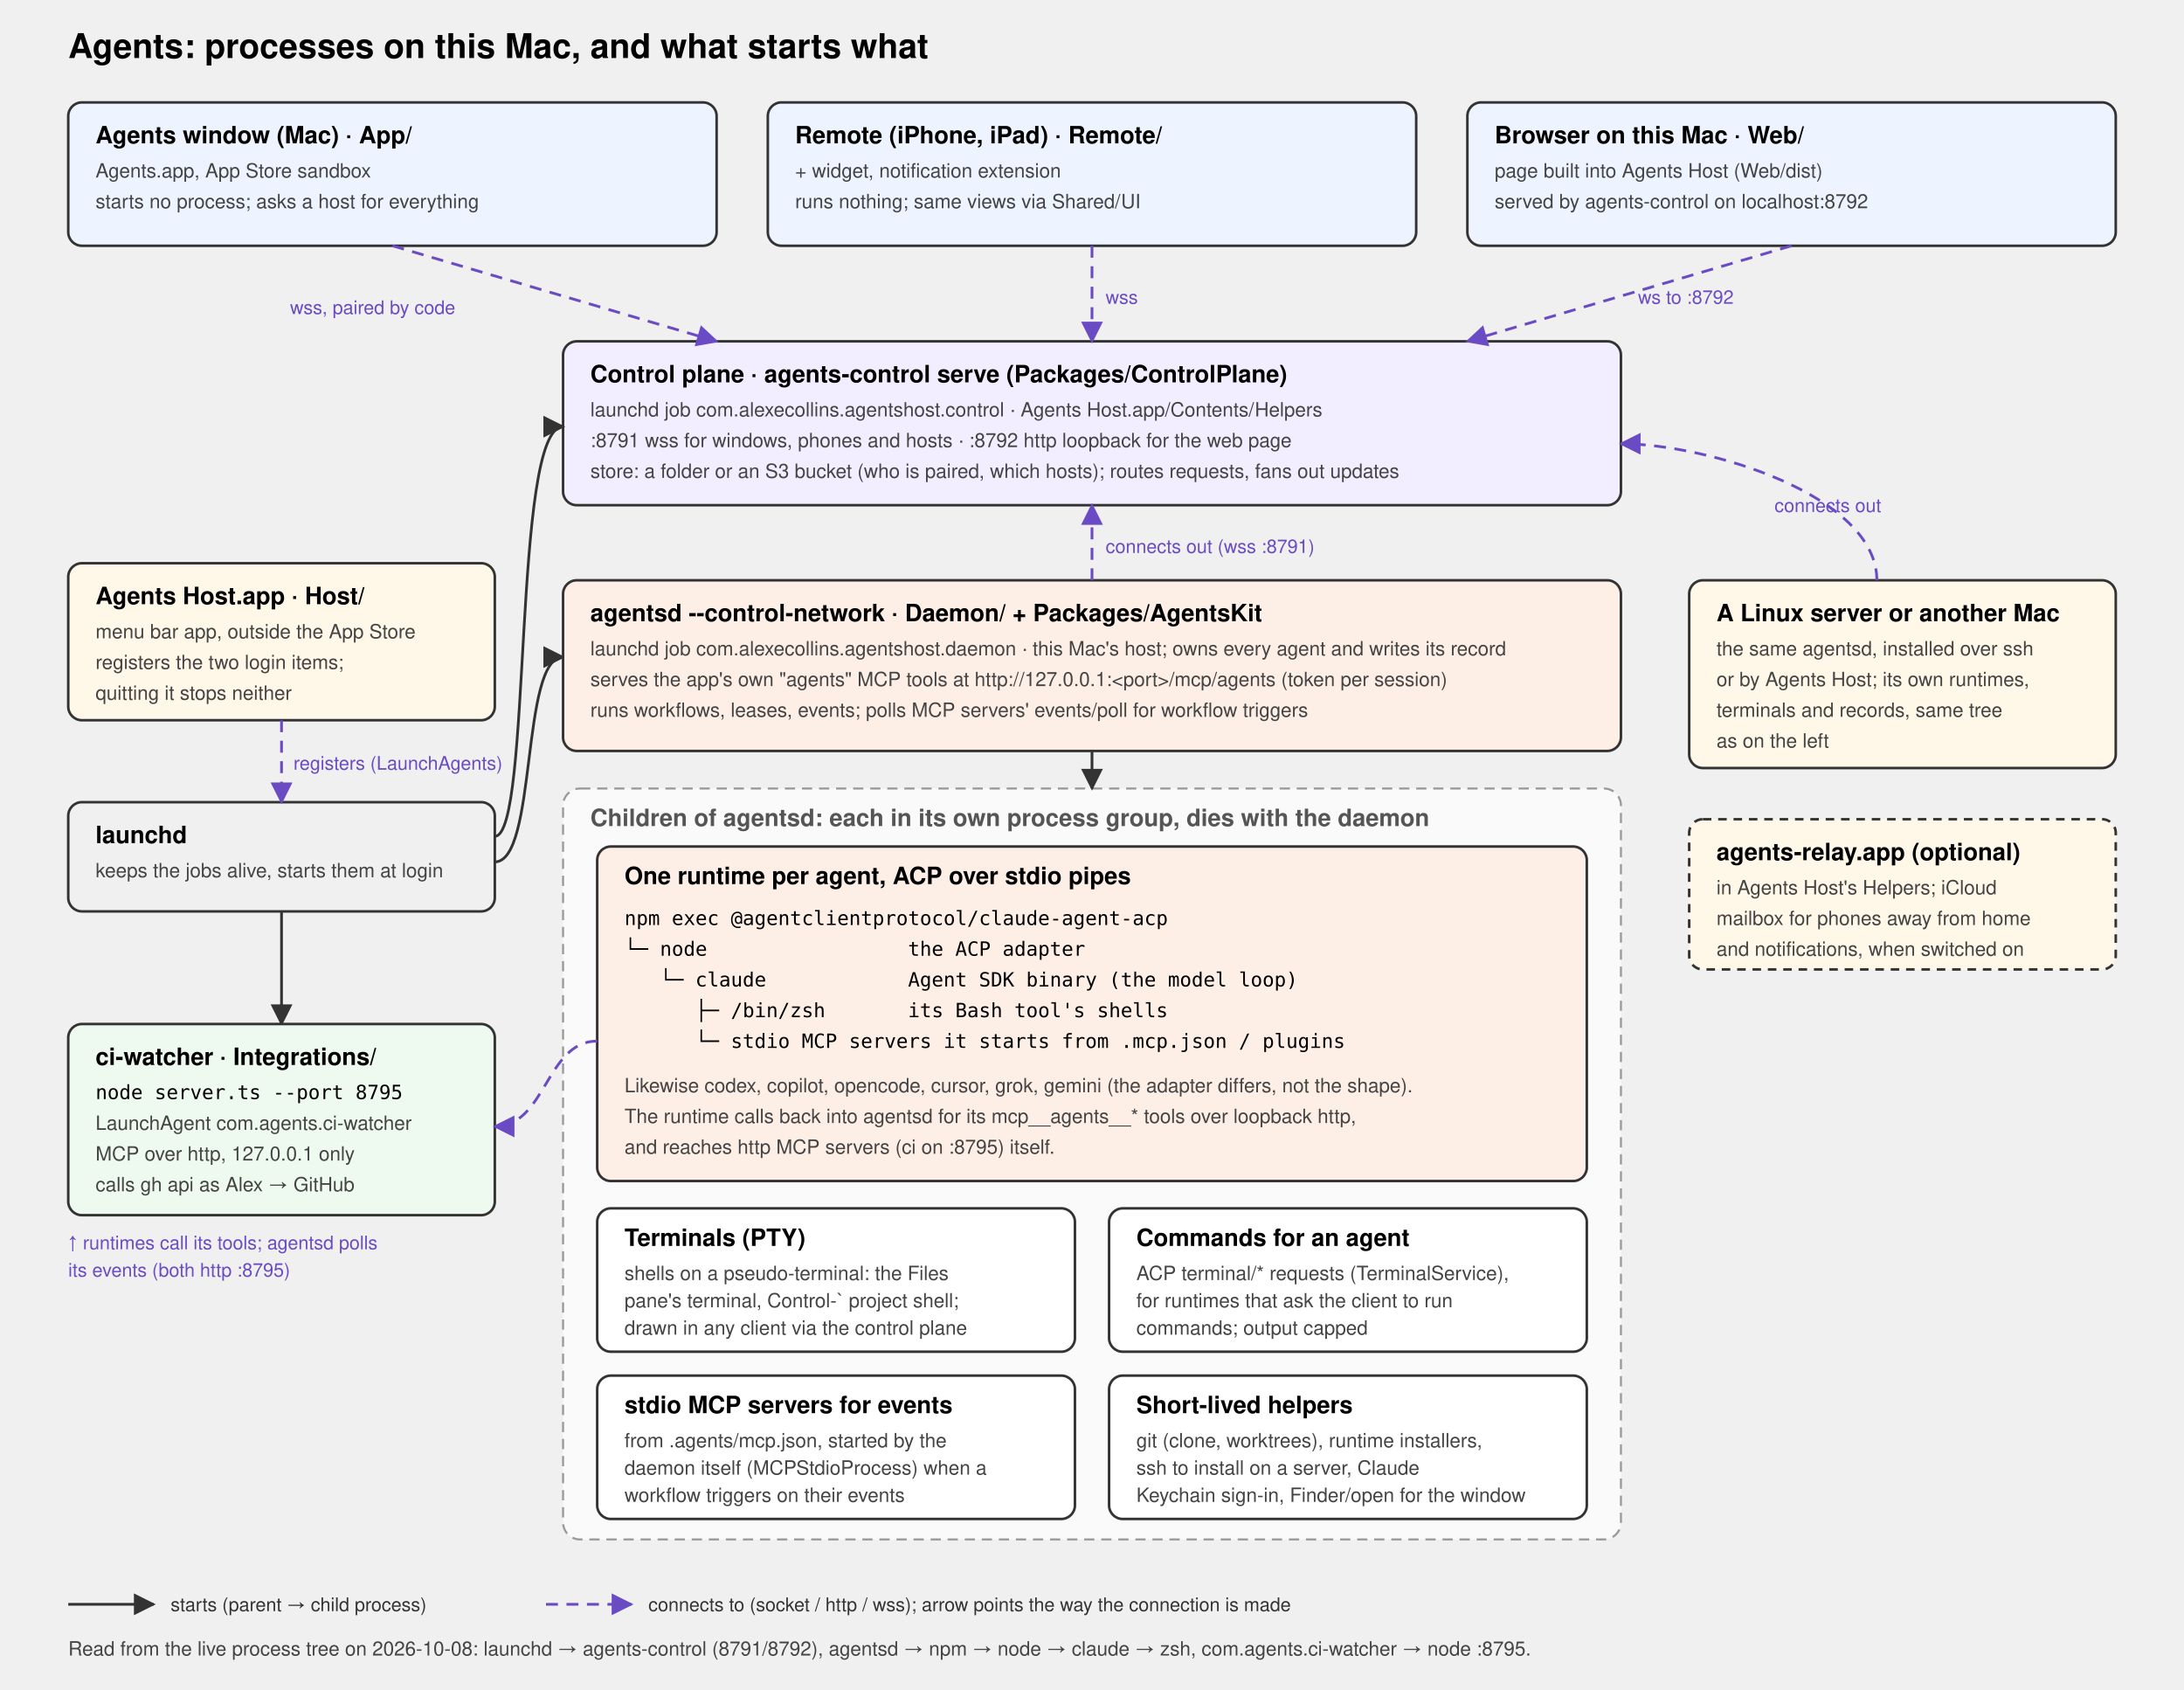
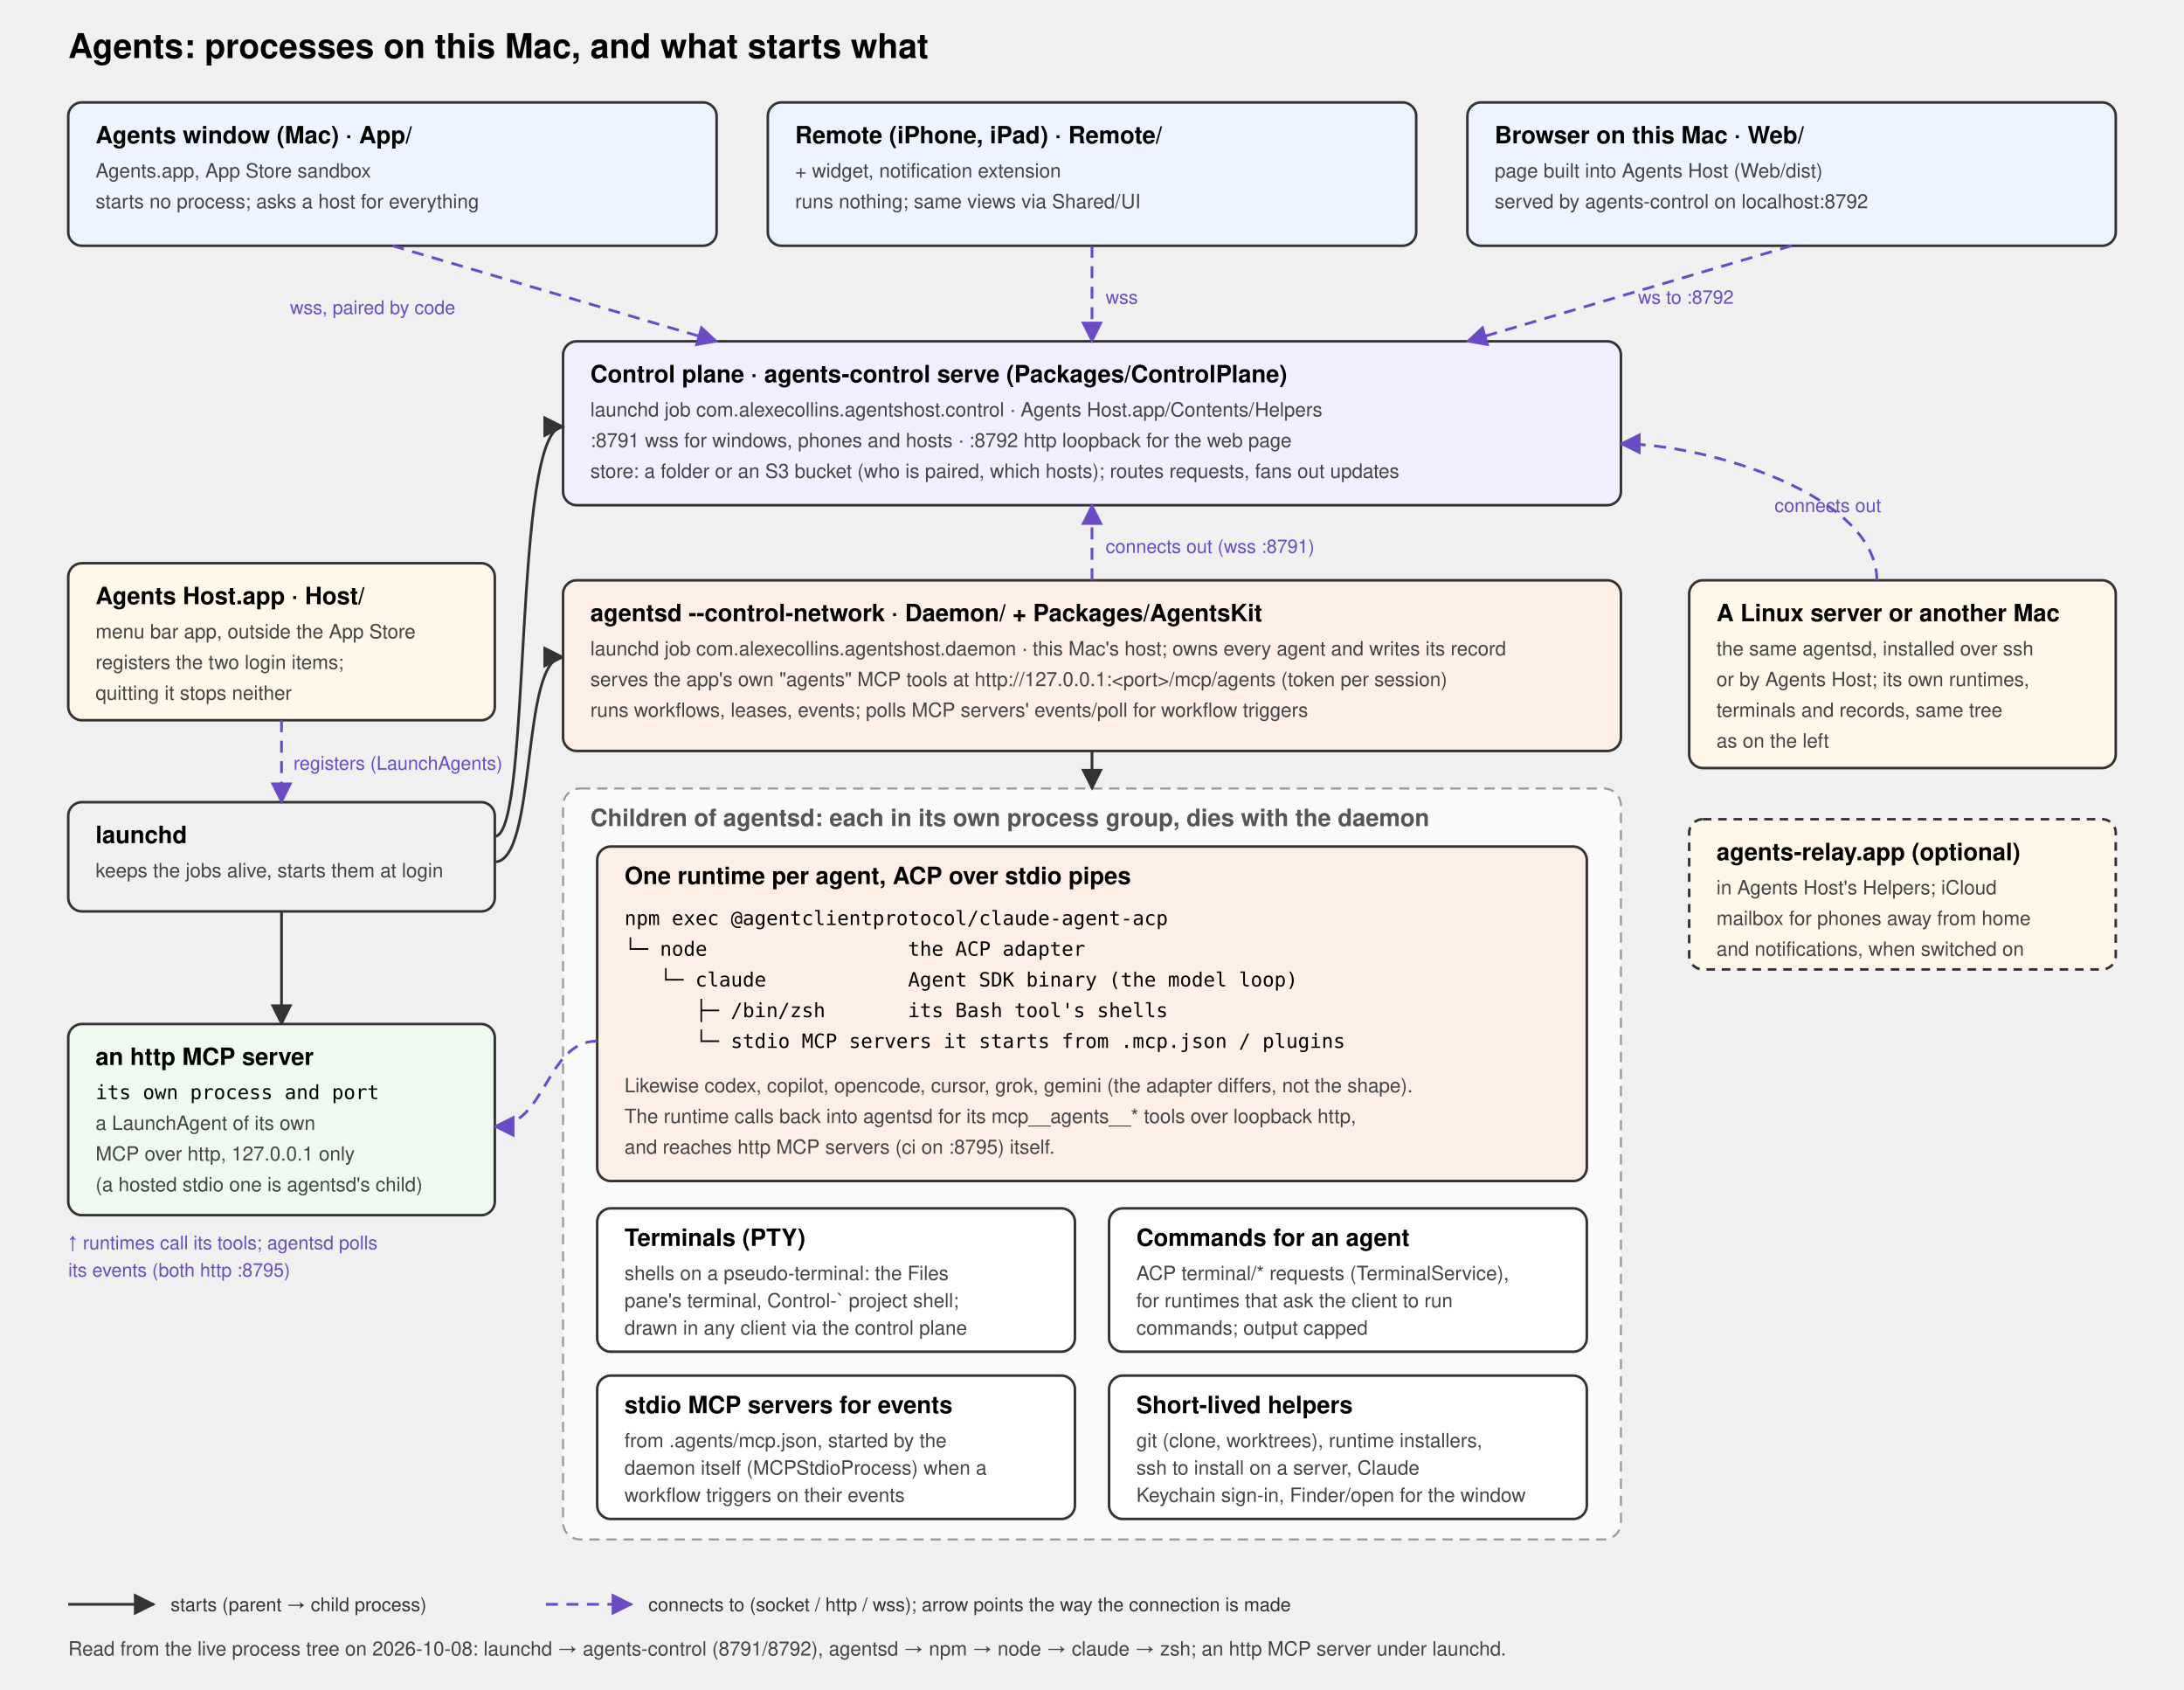
<svg xmlns="http://www.w3.org/2000/svg" xml:space="preserve" viewBox="0 0 1280 990" width="1280" height="990" font-family="-apple-system, Helvetica, Arial, sans-serif" font-size="13">
  <defs>
    <marker id="solid" viewBox="0 0 10 10" refX="9" refY="5" markerWidth="8" markerHeight="8" orient="auto-start-reverse">
      <path d="M0,0 L10,5 L0,10 z" fill="#333" />
    </marker>
    <marker id="dash" viewBox="0 0 10 10" refX="9" refY="5" markerWidth="8" markerHeight="8" orient="auto-start-reverse">
      <path d="M0,0 L10,5 L0,10 z" fill="#6a4bc4" />
    </marker>
    <style>
      .box { fill: #fff; stroke: #333; stroke-width: 1.5; rx: 8; }
      .client { fill: #eef4ff; }
      .cp { fill: #f3eeff; }
      .host { fill: #fff7e8; }
      .daemon { fill: #fdeee6; }
      .ext { fill: #eefaf0; }
      .group { fill: #fafafa; stroke: #999; stroke-width: 1.2; stroke-dasharray: 6 4; rx: 10; }
      .title { font-weight: 700; font-size: 14px; }
      .small { font-size: 11.5px; fill: #444; }
      .mono { font-family: Menlo, monospace; font-size: 11.5px; white-space: pre; }
      .spawn { stroke: #333; stroke-width: 1.6; fill: none; marker-end: url(#solid); }
      .conn { stroke: #6a4bc4; stroke-width: 1.6; fill: none; stroke-dasharray: 7 5; marker-end: url(#dash); }
      .lbl { font-size: 11px; fill: #6a4bc4; }
      .lbls { font-size: 11px; fill: #333; }
    </style>
  </defs>
  <text x="40" y="34" font-size="20" font-weight="700">Agents: processes on this Mac, and what starts what</text>
  <rect class="box client" x="40" y="60" width="380" height="84" />
  <text class="title" x="56" y="84">Agents window (Mac) · App/</text>
  <text class="small" x="56" y="104">Agents.app, App Store sandbox</text>
  <text class="small" x="56" y="122">starts no process; asks a host for everything</text>
  <rect class="box client" x="450" y="60" width="380" height="84" />
  <text class="title" x="466" y="84">Remote (iPhone, iPad) · Remote/</text>
  <text class="small" x="466" y="104">+ widget, notification extension</text>
  <text class="small" x="466" y="122">runs nothing; same views via Shared/UI</text>
  <rect class="box client" x="860" y="60" width="380" height="84" />
  <text class="title" x="876" y="84">Browser on this Mac · Web/</text>
  <text class="small" x="876" y="104">page built into Agents Host (Web/dist)</text>
  <text class="small" x="876" y="122">served by agents-control on localhost:8792</text>
  <rect class="box cp" x="330" y="200" width="620" height="96" />
  <text class="title" x="346" y="224">Control plane · agents-control serve (Packages/ControlPlane)</text>
  <text class="small" x="346" y="244">launchd job com.alexecollins.agentshost.control · Agents Host.app/Contents/Helpers</text>
  <text class="small" x="346" y="262">:8791 wss for windows, phones and hosts · :8792 http loopback for the web page</text>
  <text class="small" x="346" y="280">store: a folder or an S3 bucket (who is paired, which hosts); routes requests, fans out updates</text>
  <path class="conn" d="M230,144 L420,200" />
  <path class="conn" d="M640,144 L640,200" />
  <path class="conn" d="M1050,144 L860,200" />
  <text class="lbl" x="170" y="184">wss, paired by code</text>
  <text class="lbl" x="648" y="178">wss</text>
  <text class="lbl" x="960" y="178">ws to :8792</text>
  <rect class="box host" x="40" y="330" width="250" height="92" />
  <text class="title" x="56" y="354">Agents Host.app · Host/</text>
  <text class="small" x="56" y="374">menu bar app, outside the App Store</text>
  <text class="small" x="56" y="392">registers the two login items;</text>
  <text class="small" x="56" y="410">quitting it stops neither</text>
  <rect class="box" x="40" y="470" width="250" height="64" style="fill:#f0f0f0" />
  <text class="title" x="56" y="494">launchd</text>
  <text class="small" x="56" y="514">keeps the jobs alive, starts them at login</text>
  <path class="conn" d="M165,422 L165,470" />
  <text class="lbl" x="172" y="451">registers (LaunchAgents)</text>
  <path class="spawn" d="M290,490 C312,490 300,250 330,250" />
  <path class="spawn" d="M290,505 C315,505 305,385 330,385" />
  <path class="spawn" d="M165,534 L165,600" />
  <rect class="box ext" x="40" y="600" width="250" height="112" />
-   <text class="title" x="56" y="624">ci-watcher · Integrations/</text>
-   <text class="mono" x="56" y="644">node server.ts --port 8795</text>
-   <text class="small" x="56" y="662">LaunchAgent com.agents.ci-watcher</text>
+   <text class="title" x="56" y="624">an http MCP server</text>
+   <text class="mono" x="56" y="644">its own process and port</text>
+   <text class="small" x="56" y="662">a LaunchAgent of its own</text>
  <text class="small" x="56" y="680">MCP over http, 127.0.0.1 only</text>
-   <text class="small" x="56" y="698">calls gh api as Alex → GitHub</text>
+   <text class="small" x="56" y="698">(a hosted stdio one is agentsd's child)</text>
  <rect class="box daemon" x="330" y="340" width="620" height="100" />
  <text class="title" x="346" y="364">agentsd --control-network · Daemon/ + Packages/AgentsKit</text>
  <text class="small" x="346" y="384">launchd job com.alexecollins.agentshost.daemon · this Mac's host; owns every agent and writes its record</text>
  <text class="small" x="346" y="402">serves the app's own "agents" MCP tools at http://127.0.0.1:&lt;port&gt;/mcp/agents (token per session)</text>
  <text class="small" x="346" y="420">runs workflows, leases, events; polls MCP servers' events/poll for workflow triggers</text>
  <path class="conn" d="M640,340 L640,296" />
  <text class="lbl" x="648" y="324">connects out (wss :8791)</text>
  <rect class="group" x="330" y="462" width="620" height="440" />
  <text class="title" x="346" y="484" style="fill:#555">Children of agentsd: each in its own process group, dies with the daemon</text>
  <path class="spawn" d="M640,440 L640,462" />
  <rect class="box daemon" x="350" y="496" width="580" height="196" />
  <text class="title" x="366" y="518">One runtime per agent, ACP over stdio pipes</text>
  <text class="mono" x="366" y="542">npm exec @agentclientprotocol/claude-agent-acp</text>
  <text class="mono" x="366" y="560">└─ node                 the ACP adapter</text>
  <text class="mono" x="366" y="578">   └─ claude            Agent SDK binary (the model loop)</text>
  <text class="mono" x="366" y="596">      ├─ /bin/zsh       its Bash tool's shells</text>
  <text class="mono" x="366" y="614">      └─ stdio MCP servers it starts from .mcp.json / plugins</text>
  <text class="small" x="366" y="640">Likewise codex, copilot, opencode, cursor, grok, gemini (the adapter differs, not the shape).</text>
  <text class="small" x="366" y="658">The runtime calls back into agentsd for its mcp__agents__* tools over loopback http,</text>
  <text class="small" x="366" y="676">and reaches http MCP servers (ci on :8795) itself.</text>
  <rect class="box" x="350" y="708" width="280" height="84" />
  <text class="title" x="366" y="730">Terminals (PTY)</text>
  <text class="small" x="366" y="750">shells on a pseudo-terminal: the Files</text>
  <text class="small" x="366" y="766">pane's terminal, Control-` project shell;</text>
  <text class="small" x="366" y="782">drawn in any client via the control plane</text>
  <rect class="box" x="650" y="708" width="280" height="84" />
  <text class="title" x="666" y="730">Commands for an agent</text>
  <text class="small" x="666" y="750">ACP terminal/* requests (TerminalService),</text>
  <text class="small" x="666" y="766">for runtimes that ask the client to run</text>
  <text class="small" x="666" y="782">commands; output capped</text>
  <rect class="box" x="350" y="806" width="280" height="84" />
  <text class="title" x="366" y="828">stdio MCP servers for events</text>
  <text class="small" x="366" y="848">from .agents/mcp.json, started by the</text>
  <text class="small" x="366" y="864">daemon itself (MCPStdioProcess) when a</text>
  <text class="small" x="366" y="880">workflow triggers on their events</text>
  <rect class="box" x="650" y="806" width="280" height="84" />
  <text class="title" x="666" y="828">Short-lived helpers</text>
  <text class="small" x="666" y="848">git (clone, worktrees), runtime installers,</text>
  <text class="small" x="666" y="864">ssh to install on a server, Claude</text>
  <text class="small" x="666" y="880">Keychain sign-in, Finder/open for the window</text>
  <path class="conn" d="M350,610 C320,610 320,660 290,660" />
  <text class="lbl" x="40" y="732">↑ runtimes call its tools; agentsd polls</text>
  <text class="lbl" x="40" y="748">its events (both http :8795)</text>
  <rect class="box host" x="990" y="340" width="250" height="110" />
  <text class="title" x="1006" y="364">A Linux server or another Mac</text>
  <text class="small" x="1006" y="384">the same agentsd, installed over ssh</text>
  <text class="small" x="1006" y="402">or by Agents Host; its own runtimes,</text>
  <text class="small" x="1006" y="420">terminals and records, same tree</text>
  <text class="small" x="1006" y="438">as on the left</text>
  <path class="conn" d="M1100,340 C1100,290 1000,260 950,260" />
  <text class="lbl" x="1040" y="300">connects out</text>
  <rect class="box host" x="990" y="480" width="250" height="88" style="stroke-dasharray:5 4" />
  <text class="title" x="1006" y="504">agents-relay.app (optional)</text>
  <text class="small" x="1006" y="524">in Agents Host's Helpers; iCloud</text>
  <text class="small" x="1006" y="542">mailbox for phones away from home</text>
  <text class="small" x="1006" y="560">and notifications, when switched on</text>
  <line x1="40" y1="940" x2="90" y2="940" class="spawn" />
  <text class="lbls" x="100" y="944">starts (parent → child process)</text>
  <line x1="320" y1="940" x2="370" y2="940" class="conn" />
  <text class="lbls" x="380" y="944">connects to (socket / http / wss); arrow points the way the connection is made</text>
-   <text class="small" x="40" y="970">Read from the live process tree on 2026-10-08: launchd → agents-control (8791/8792), agentsd → npm → node → claude → zsh, com.agents.ci-watcher → node :8795.</text>
+   <text class="small" x="40" y="970">Read from the live process tree on 2026-10-08: launchd → agents-control (8791/8792), agentsd → npm → node → claude → zsh; an http MCP server under launchd.</text>
</svg>
